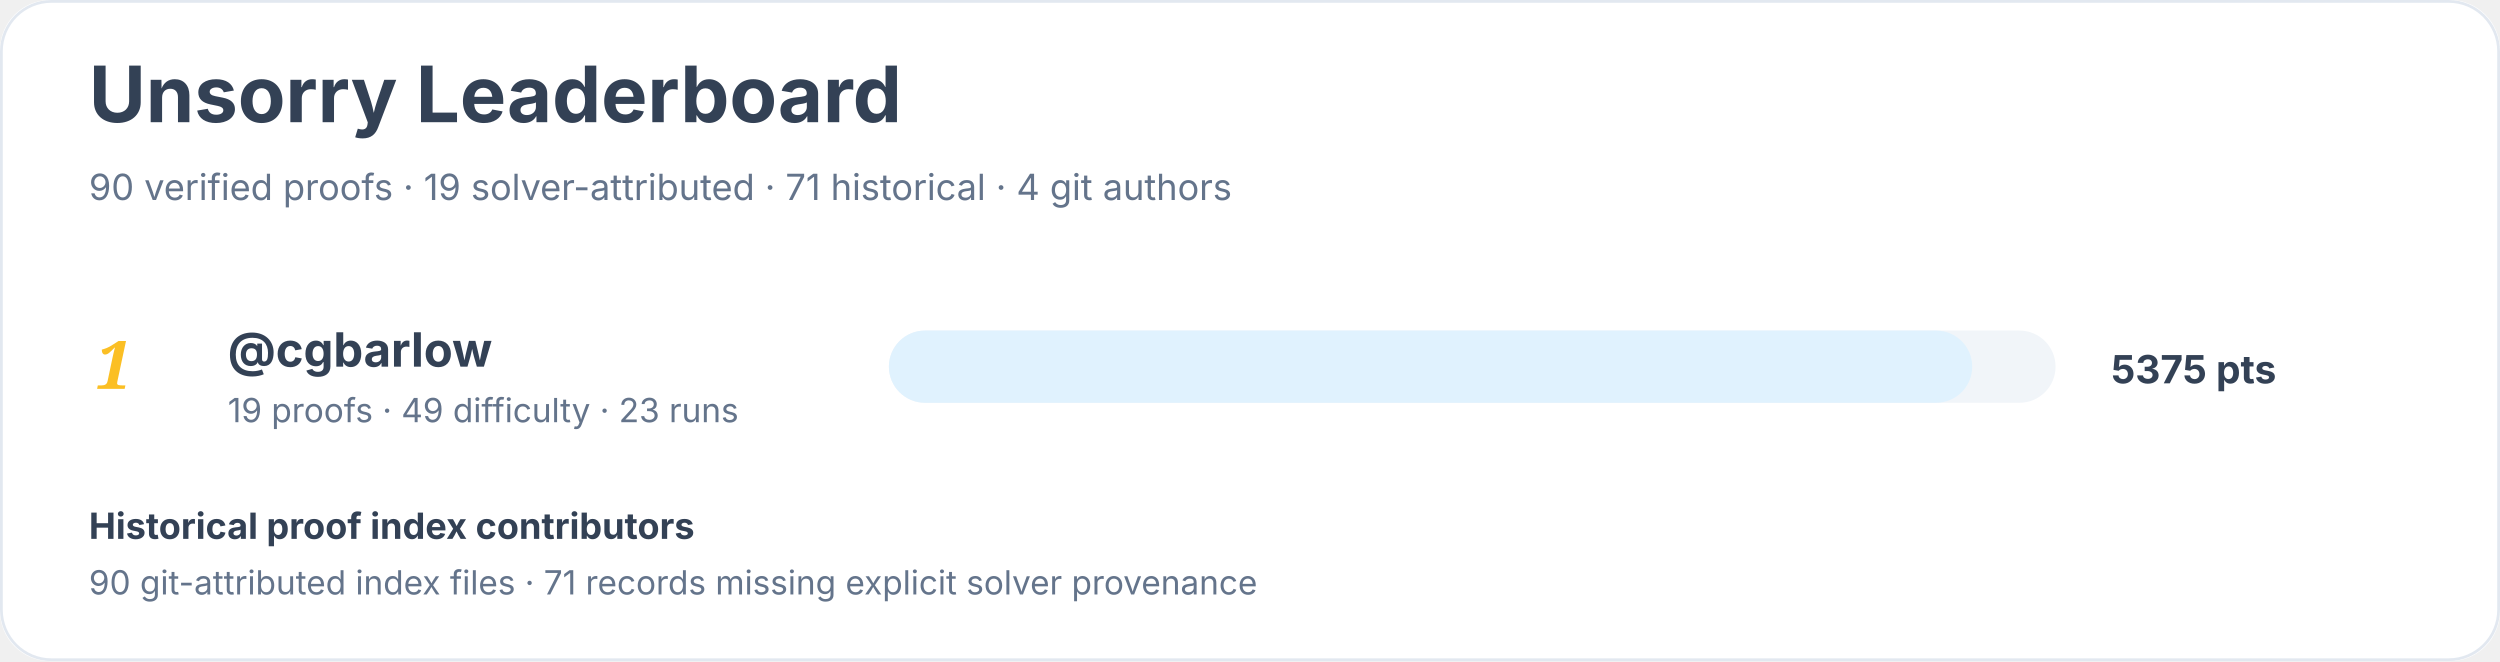
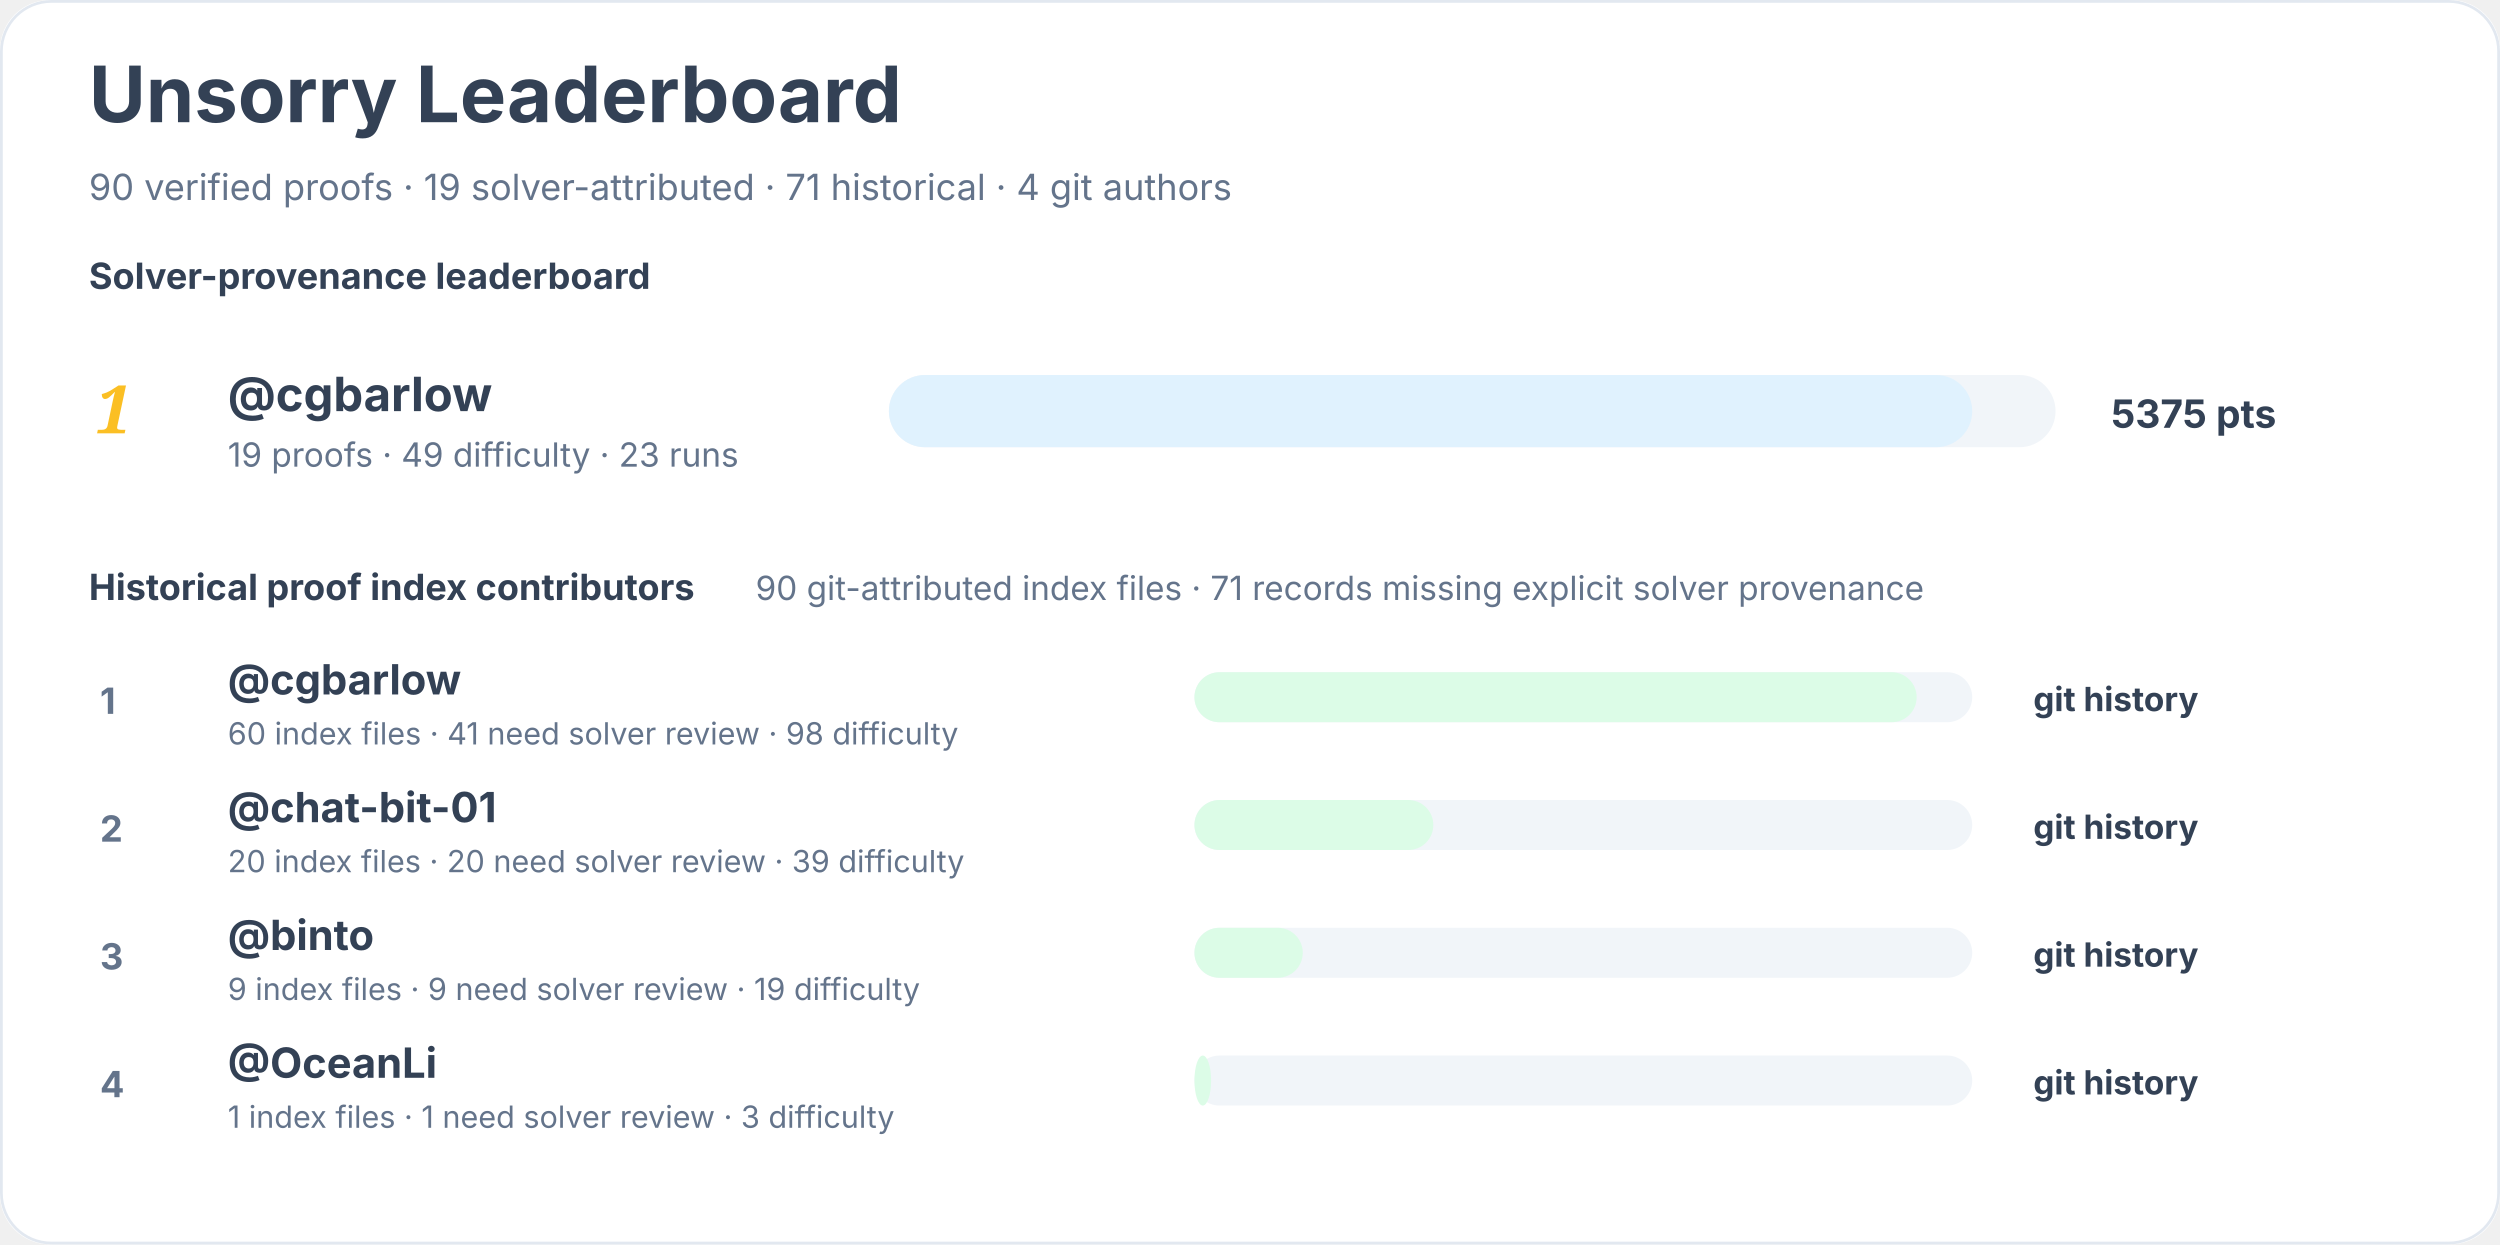
- <svg xmlns="http://www.w3.org/2000/svg" width="900" height="238" viewBox="0 0 900 238" role="img" aria-labelledby="title desc">
+ <svg xmlns="http://www.w3.org/2000/svg" width="900" height="448" viewBox="0 0 900 448" role="img" aria-labelledby="title desc">
  <rect width="900" height="100%" rx="18" fill="#ffffff" />
-   <rect x="0.5" y="0.5" width="899" height="237" rx="18" fill="none" stroke="#e2e8f0" />
+   <rect x="0.5" y="0.5" width="899" height="447" rx="18" fill="none" stroke="#e2e8f0" />
  <text x="32" y="44" font-family="Inter, system-ui, sans-serif" font-size="28" font-weight="700" fill="#334155">Unsorry Leaderboard</text>
  <text x="32" y="72" font-family="Inter, system-ui, sans-serif" font-size="13" fill="#64748b">90 verified proofs · 19 solver-attributed · 71 historical · 4 git authors</text>
-   <text x="34" y="140" font-family="Georgia, serif" font-size="24" font-style="italic" font-weight="700" fill="#fbbf24">1</text>
+   <text x="32" y="104" font-family="Inter, system-ui, sans-serif" font-size="13" font-weight="650" fill="#334155">Solver-provenance leaderboard</text>
+   <text x="34" y="156" font-family="Georgia, serif" font-size="24" font-style="italic" font-weight="700" fill="#fbbf24">1</text>
  <a href="https://github.com/cgbarlow">
-     <text x="82" y="132" font-family="Inter, system-ui, sans-serif" font-size="17" font-weight="650" fill="#334155">@cgbarlow</text>
+     <text x="82" y="148" font-family="Inter, system-ui, sans-serif" font-size="17" font-weight="650" fill="#334155">@cgbarlow</text>
  </a>
-   <text x="82" y="152" font-family="Inter, system-ui, sans-serif" font-size="12" fill="#64748b">19 proofs · 49 difficulty · 23 runs</text>
-   <rect x="320" y="119" width="420" height="26" rx="13" fill="#f1f5f9" />
-   <rect x="320" y="119" width="390" height="26" rx="13" fill="#e0f2fe" />
-   <text x="760" y="138" font-family="Inter, system-ui, sans-serif" font-size="14" font-weight="700" fill="#334155">5375 pts</text>
-   <text x="32" y="194" font-family="Inter, system-ui, sans-serif" font-size="13" font-weight="650" fill="#334155">Historical proof index contributors</text>
-   <text x="32" y="214" font-family="Inter, system-ui, sans-serif" font-size="12" fill="#64748b">90 git-attributed index files · 71 records missing explicit solver provenance</text>
+   <text x="82" y="168" font-family="Inter, system-ui, sans-serif" font-size="12" fill="#64748b">19 proofs · 49 difficulty · 23 runs</text>
+   <rect x="320" y="135" width="420" height="26" rx="13" fill="#f1f5f9" />
+   <rect x="320" y="135" width="390" height="26" rx="13" fill="#e0f2fe" />
+   <text x="760" y="154" font-family="Inter, system-ui, sans-serif" font-size="14" font-weight="700" fill="#334155">5375 pts</text>
+   <text x="32" y="216" font-family="Inter, system-ui, sans-serif" font-size="13" font-weight="650" fill="#334155">Historical proof index contributors</text>
+   <text x="272" y="216" font-family="Inter, system-ui, sans-serif" font-size="12" fill="#64748b">90 git-attributed index files · 71 records missing explicit solver provenance</text>
+   <text x="36" y="257" font-family="Inter, system-ui, sans-serif" font-size="13" font-weight="700" fill="#64748b">1</text>
+   <a href="https://github.com/cgbarlow">
+     <text x="82" y="250" font-family="Inter, system-ui, sans-serif" font-size="15" font-weight="650" fill="#334155">@cgbarlow</text>
+   </a>
+   <text x="82" y="268" font-family="Inter, system-ui, sans-serif" font-size="11" fill="#64748b">60 index files · 41 need solver review · 98 difficulty</text>
+   <rect x="430" y="242" width="280" height="18" rx="9" fill="#f1f5f9" />
+   <rect x="430" y="242" width="260" height="18" rx="9" fill="#dcfce7" />
+   <text x="732" y="256" font-family="Inter, system-ui, sans-serif" font-size="12" font-weight="700" fill="#334155">git history</text>
+   <text x="36" y="303" font-family="Inter, system-ui, sans-serif" font-size="13" font-weight="700" fill="#64748b">2</text>
+   <a href="https://github.com/chat-bit-01">
+     <text x="82" y="296" font-family="Inter, system-ui, sans-serif" font-size="15" font-weight="650" fill="#334155">@chat-bit-01</text>
+   </a>
+   <text x="82" y="314" font-family="Inter, system-ui, sans-serif" font-size="11" fill="#64748b">20 index files · 20 need solver review · 39 difficulty</text>
+   <rect x="430" y="288" width="280" height="18" rx="9" fill="#f1f5f9" />
+   <rect x="430" y="288" width="86" height="18" rx="9" fill="#dcfce7" />
+   <text x="732" y="302" font-family="Inter, system-ui, sans-serif" font-size="12" font-weight="700" fill="#334155">git history</text>
+   <text x="36" y="349" font-family="Inter, system-ui, sans-serif" font-size="13" font-weight="700" fill="#64748b">3</text>
+   <a href="https://github.com/binto">
+     <text x="82" y="342" font-family="Inter, system-ui, sans-serif" font-size="15" font-weight="650" fill="#334155">@binto</text>
+   </a>
+   <text x="82" y="360" font-family="Inter, system-ui, sans-serif" font-size="11" fill="#64748b">9 index files · 9 need solver review · 19 difficulty</text>
+   <rect x="430" y="334" width="280" height="18" rx="9" fill="#f1f5f9" />
+   <rect x="430" y="334" width="39" height="18" rx="9" fill="#dcfce7" />
+   <text x="732" y="348" font-family="Inter, system-ui, sans-serif" font-size="12" font-weight="700" fill="#334155">git history</text>
+   <text x="36" y="395" font-family="Inter, system-ui, sans-serif" font-size="13" font-weight="700" fill="#64748b">4</text>
+   <a href="https://github.com/OceanLi">
+     <text x="82" y="388" font-family="Inter, system-ui, sans-serif" font-size="15" font-weight="650" fill="#334155">@OceanLi</text>
+   </a>
+   <text x="82" y="406" font-family="Inter, system-ui, sans-serif" font-size="11" fill="#64748b">1 index files · 1 need solver review · 3 difficulty</text>
+   <rect x="430" y="380" width="280" height="18" rx="9" fill="#f1f5f9" />
+   <rect x="430" y="380" width="6" height="18" rx="9" fill="#dcfce7" />
+   <text x="732" y="394" font-family="Inter, system-ui, sans-serif" font-size="12" font-weight="700" fill="#334155">git history</text>
</svg>
